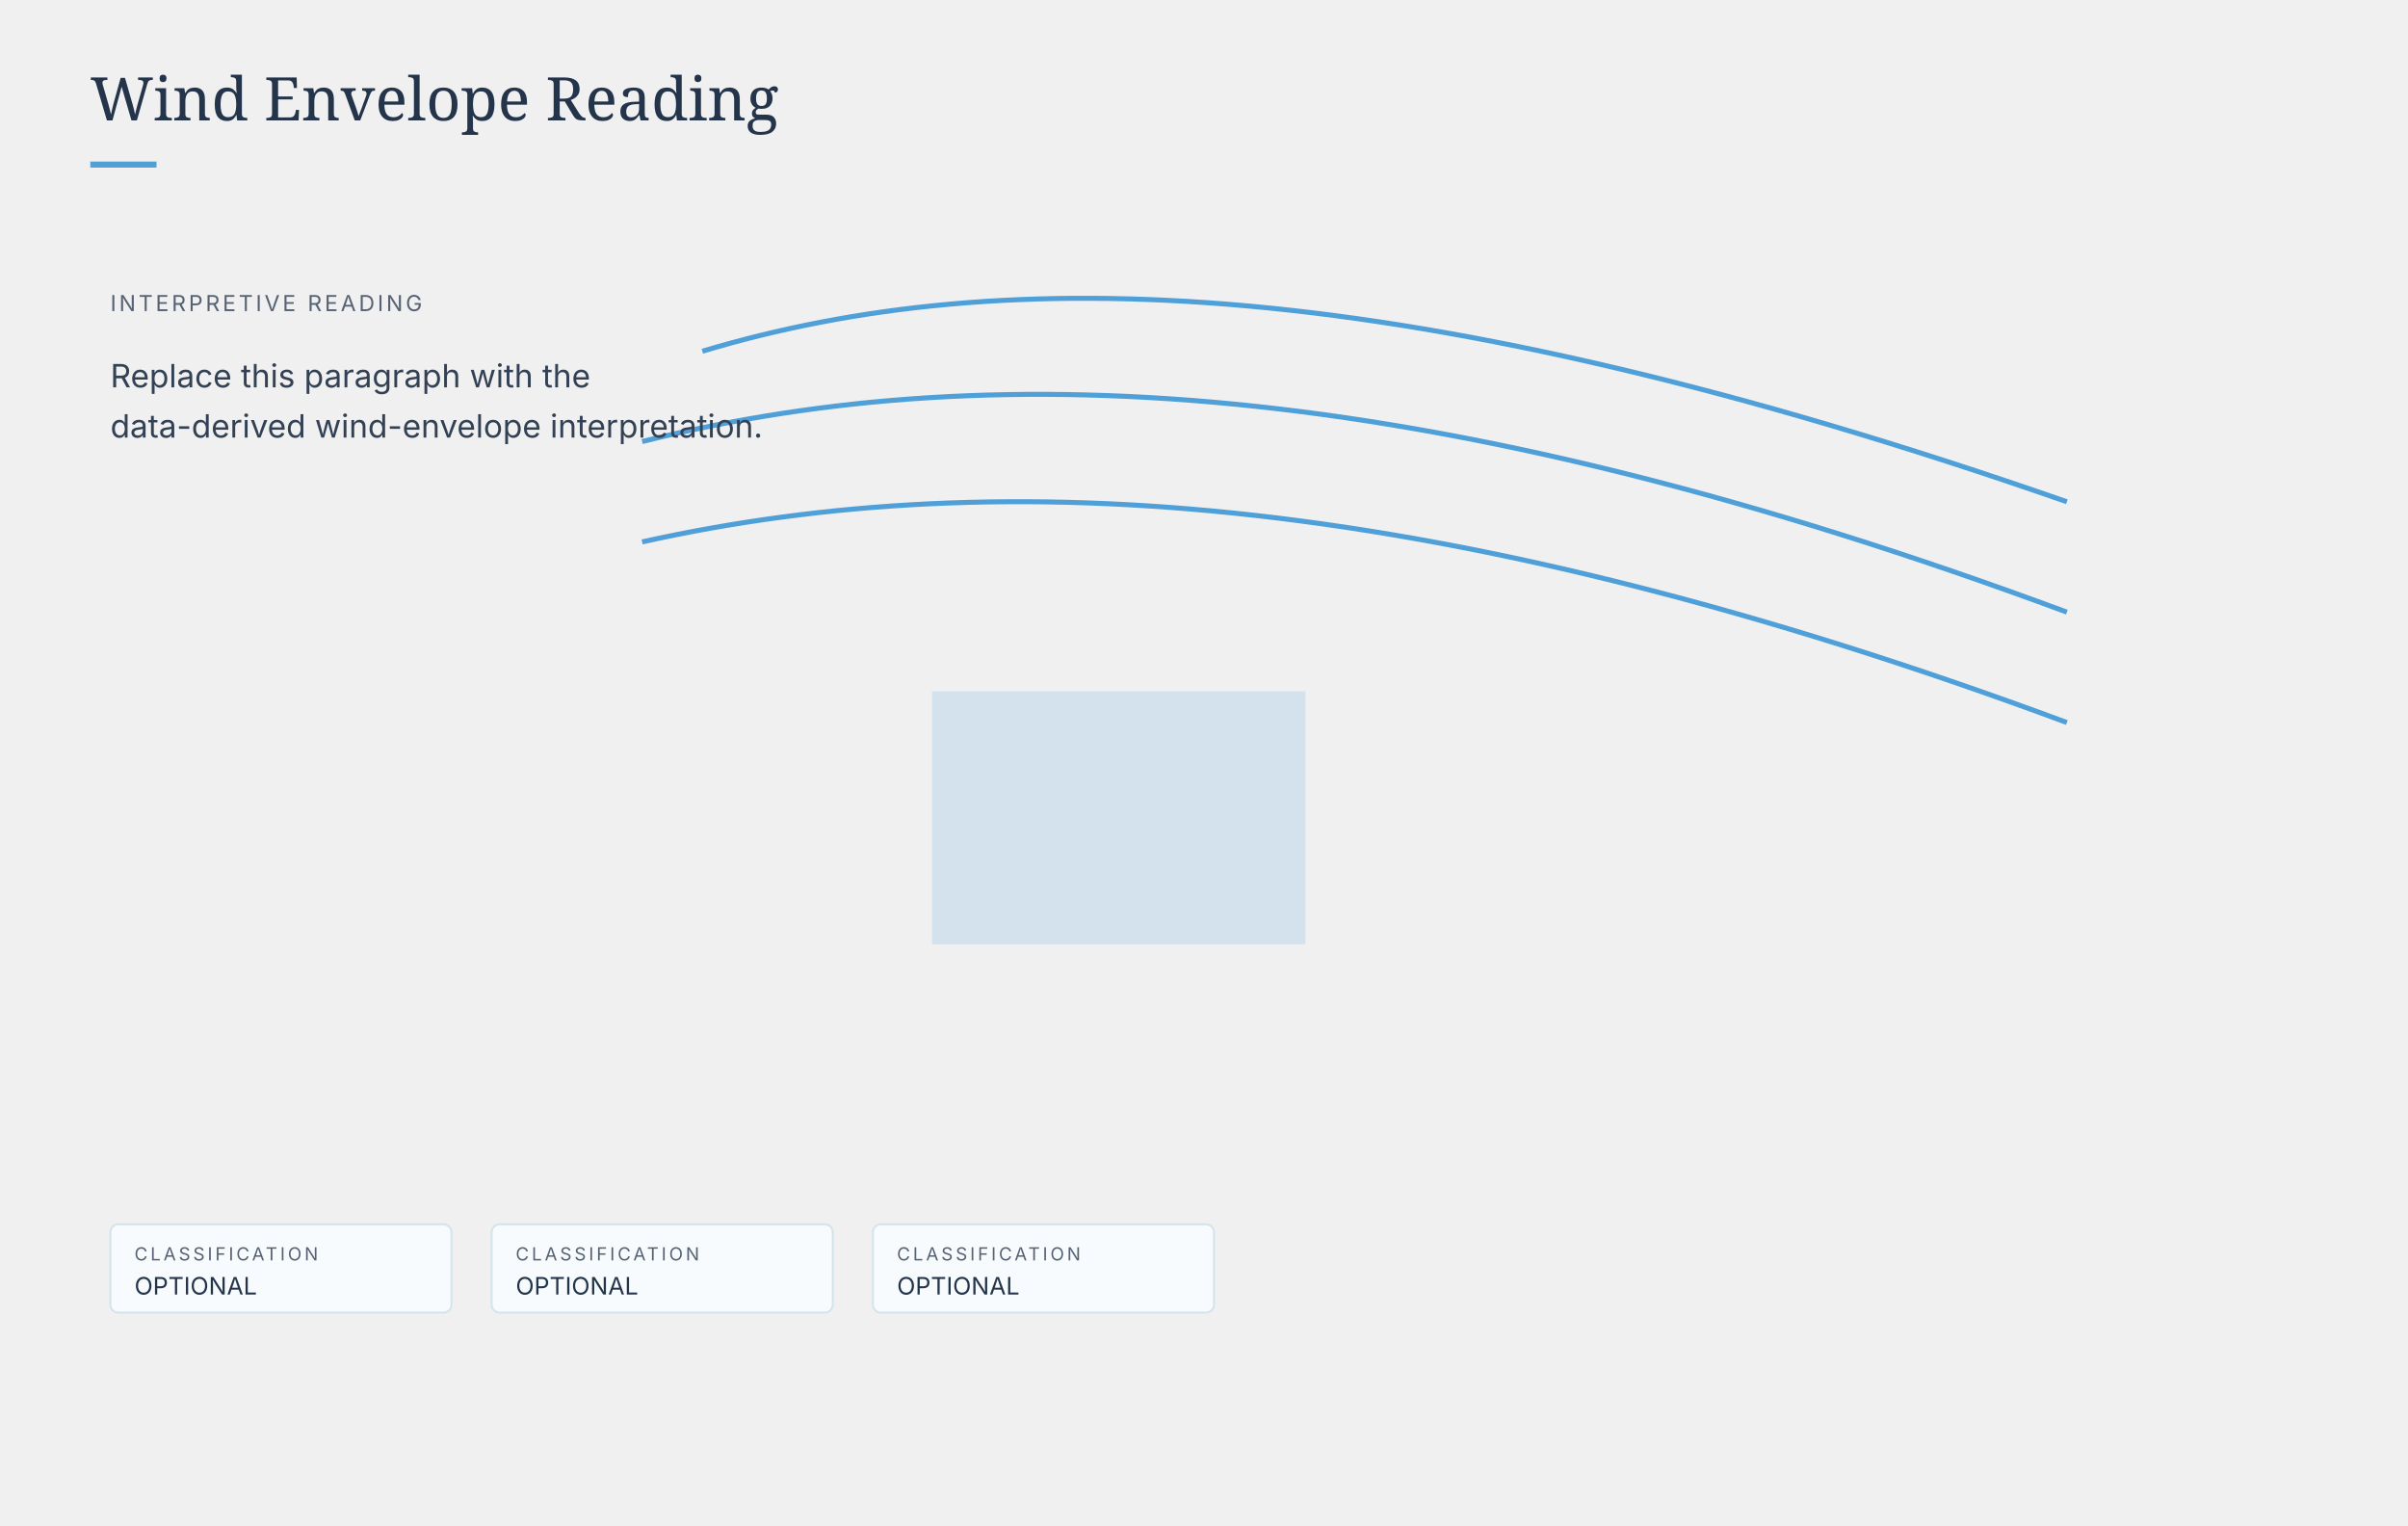
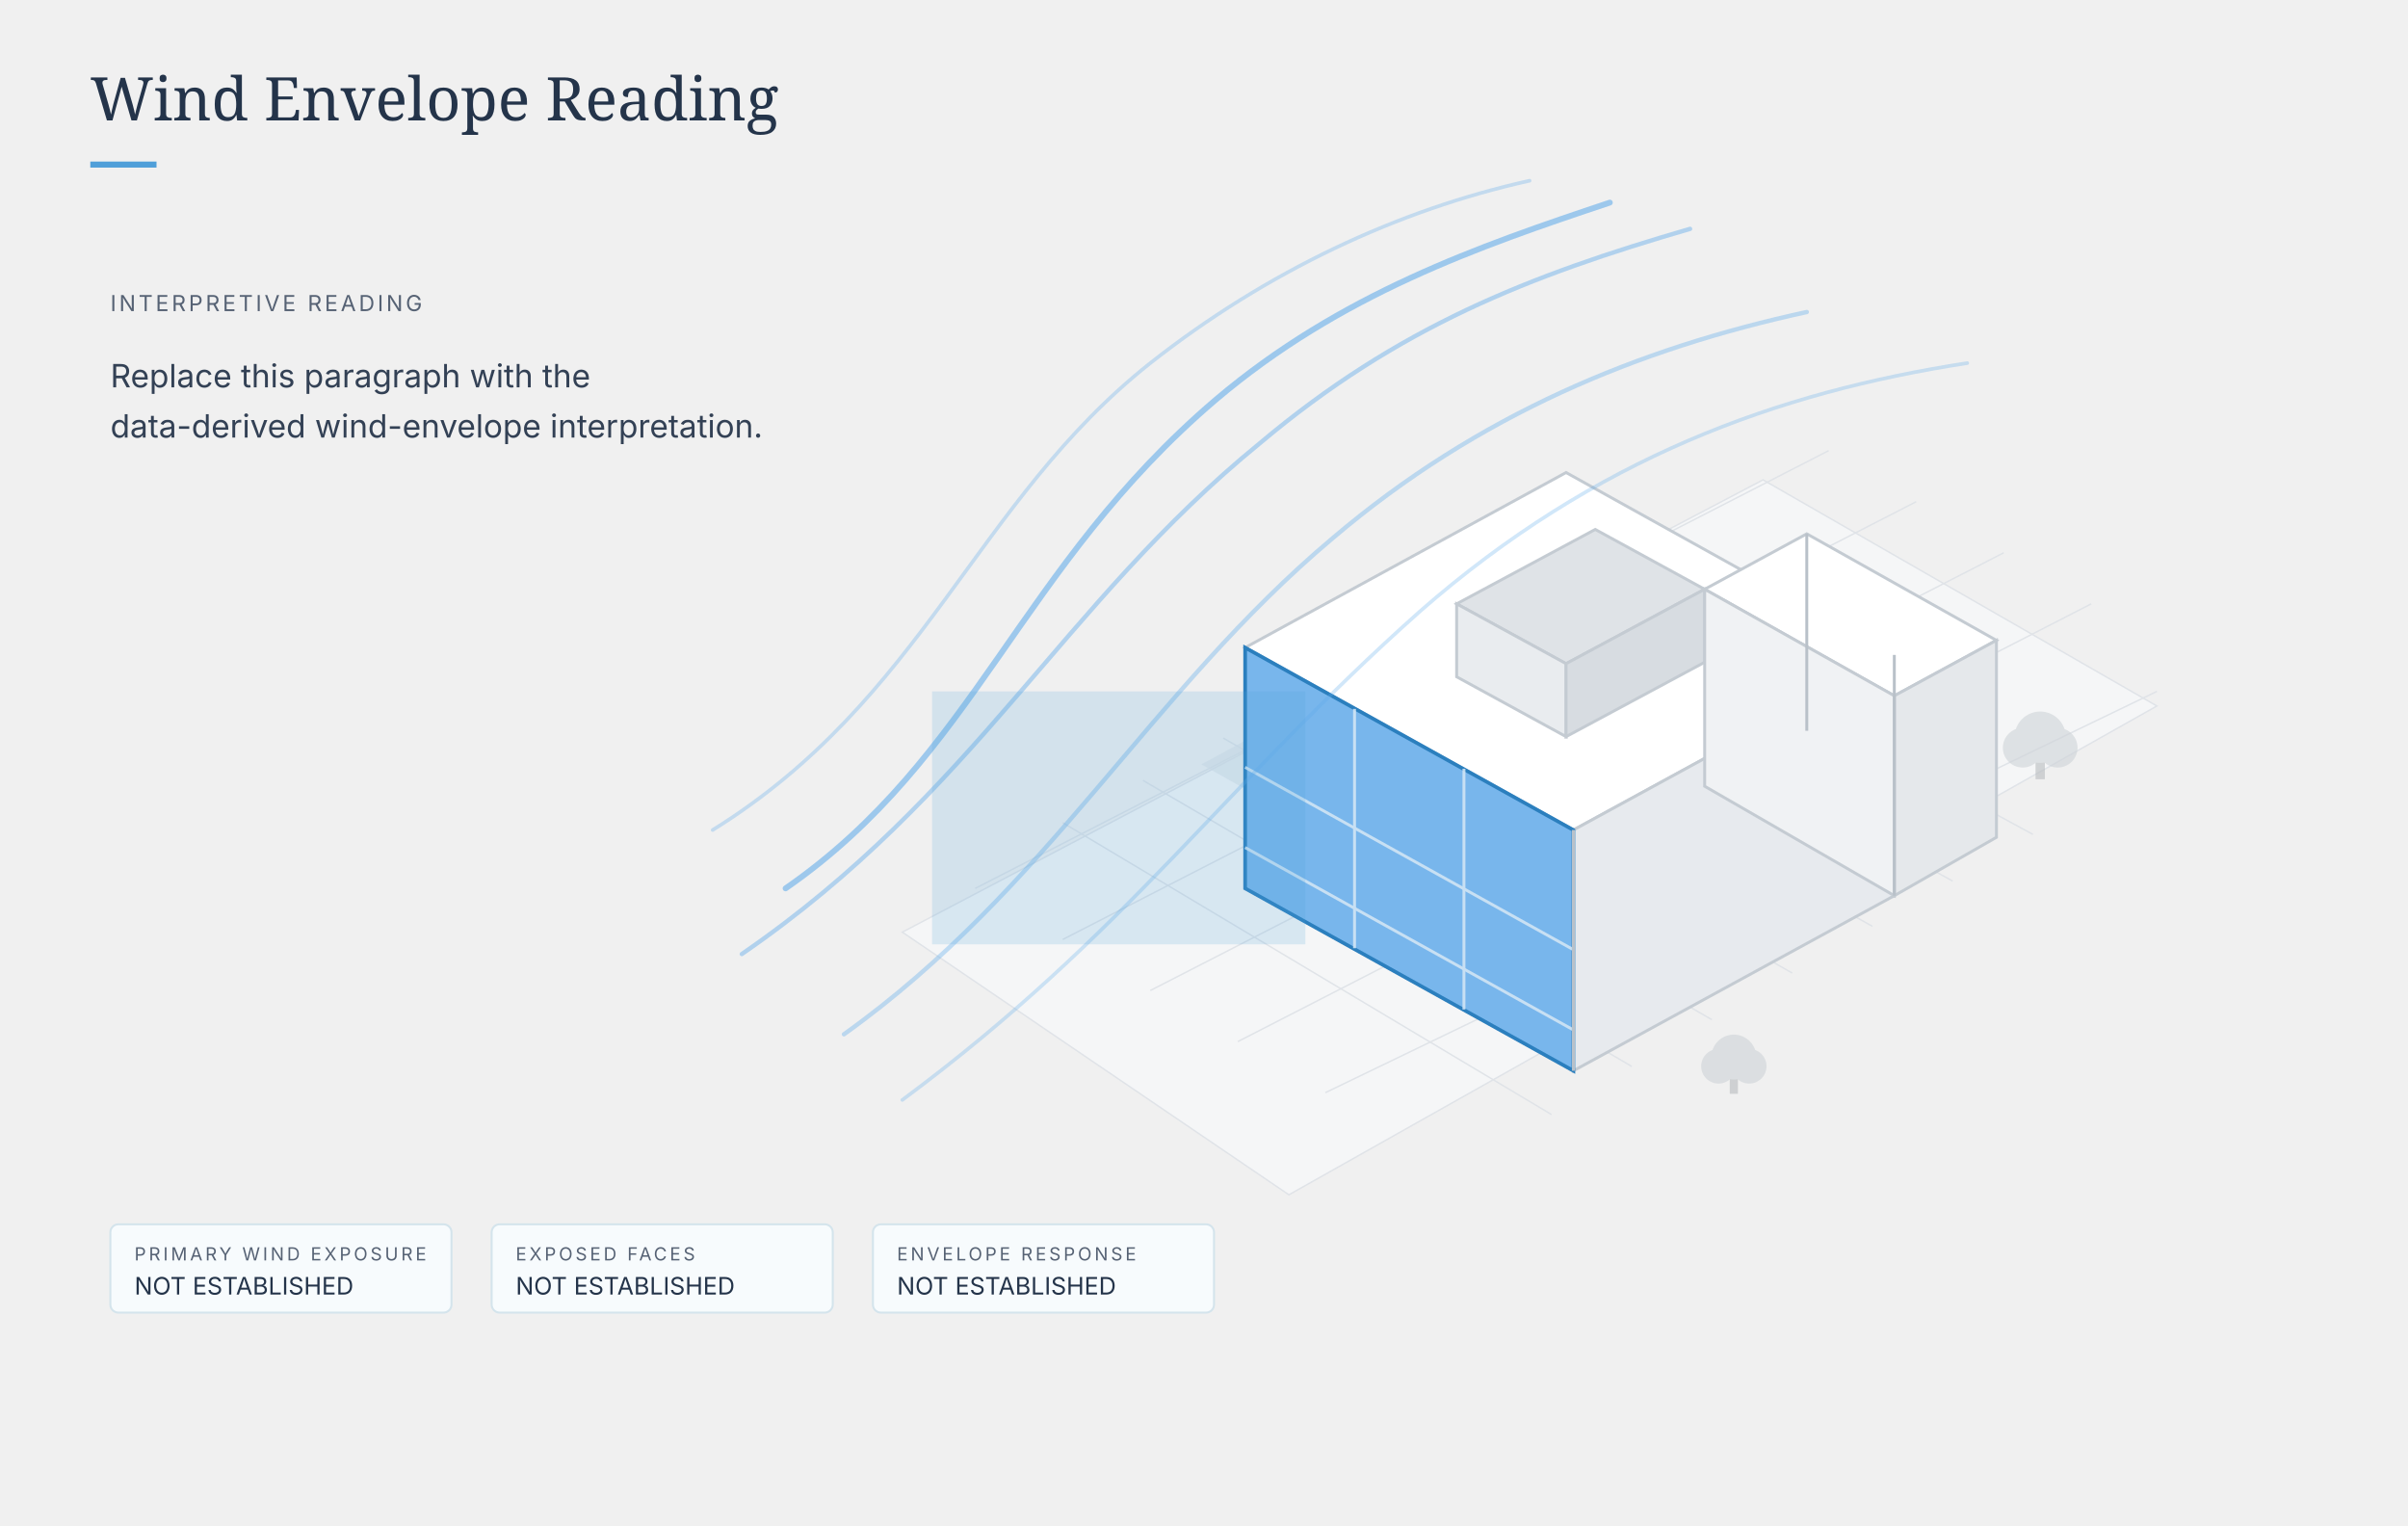
<svg xmlns="http://www.w3.org/2000/svg" viewBox="0 0 1200 760" role="img" aria-labelledby="title desc">
  <style>
  .heading { font-family:Fraunces, Georgia, serif; fill:#24344a; }
  .body { font-family:Inter, Arial, sans-serif; fill:#334155; }
  .label { font-family:Inter, Arial, sans-serif; fill:#566274; letter-spacing:1.4px; }
  .data { font-family:Inter, Arial, sans-serif; fill:#24344a; }
  .solar { stroke:#e58b1a; fill:none; }
  .solar-fill { fill:#e58b1a; }
  .wind { stroke:#4f9fd9; fill:none; }
  .wind-secondary { stroke:#62b8ae; fill:none; }
  .ref { stroke:#9ba4ad; fill:none; stroke-dasharray:6 6; }
  .fine { stroke:#c5c9ce; fill:none; }
  .mass-front { fill:#f5f3ee; stroke:#8d9399; }
  .mass-side { fill:#dddcd7; stroke:#8d9399; }
  .mass-top { fill:#fbfaf7; stroke:#8d9399; }
  .shadow { fill:#aeb2b4; opacity:.28; }
  .north { stroke:#28343f; fill:none; }
</style>
  <g id="component-wind-envelope-reading">
    <text x="45" y="60" class="heading" font-size="30">Wind Envelope Reading</text>
    <line x1="45" y1="82" x2="78" y2="82" stroke="#4f9fd9" stroke-width="3" />
    <g id="wind-envelope-illustration">
-       <path id="envelope-flow-1" class="wind" stroke-width="2.5" d="M350 175 C500 130 700 135 1030 250" />
-       <path id="envelope-flow-2" class="wind" stroke-width="2.5" d="M320 220 C500 175 720 190 1030 305" />
-       <path id="envelope-flow-3" class="wind" stroke-width="2.5" d="M320 270 C500 230 720 245 1030 360" />
-     {massing("building-mass", "twin", x=570, y=455)}
-     <path id="exposed-face-overlay" d="M465 345 L650 345 L650 470 L465 470 Z" fill="#4f9fd9" opacity=".18" stroke="#4f9fd9" />
+       <g id="building-mass" transform="translate(-22.9 -59.0) scale(0.727)">
+         <g id="site-grid" opacity=".72" stroke="#d9dee4" stroke-width="1">
+           <path d="M650 720 L1240 410 L1510 565 L915 900 Z" fill="#f6f8fa" />
+           <path d="M700 690 L1285 390" />
+           <path d="M760 725 L1345 425" />
+           <path d="M820 760 L1405 460" />
+           <path d="M880 795 L1465 495" />
+           <path d="M940 830 L1510 555" />
+           <path d="M760 645 L1095 845" />
+           <path d="M815 616 L1150 812" />
+           <path d="M870 587 L1205 780" />
+           <path d="M925 558 L1260 748" />
+           <path d="M980 529 L1315 716" />
+           <path d="M1035 500 L1370 685" />
+           <path d="M1090 471 L1425 653" />
+         </g>
+         <g id="context-trees" fill="#cfd4d8" opacity=".62">
+           <g transform="translate(1310 650)">
+             <rect x="-4" y="18" width="8" height="26" fill="#b9bdc0" />
+             <circle cy="8" r="22" />
+             <circle cx="-15" cy="17" r="17" />
+             <circle cx="15" cy="17" r="17" />
+           </g>
+           <g transform="translate(1430 580) scale(.8)">
+             <rect x="-4" y="18" width="8" height="26" fill="#b9bdc0" />
+             <circle cy="8" r="22" />
+             <circle cx="-15" cy="17" r="17" />
+             <circle cx="15" cy="17" r="17" />
+           </g>
+           <g transform="translate(1220 800) scale(.7)">
+             <rect x="-4" y="18" width="8" height="26" fill="#b9bdc0" />
+             <circle cy="8" r="22" />
+             <circle cx="-15" cy="17" r="17" />
+             <circle cx="15" cy="17" r="17" />
+           </g>
+         </g>
+         <path d="M855 605 L1095 475 L1370 625 L1130 760 Z" fill="#dfe3e7" opacity=".62" />
+         <g id="building-volume">
+           <path d="M885 525 L1105 405 L1330 530 L1110 650 Z" fill="#ffffff" stroke="#c4cbd2" stroke-width="2" />
+           <path d="M885 525 L885 690 L1110 815 L1110 650 Z" fill="#eef1f4" stroke="#c4cbd2" stroke-width="2" />
+           <path d="M1110 650 L1330 530 L1330 695 L1110 815 Z" fill="#e7eaee" stroke="#c4cbd2" stroke-width="2" />
+           <path d="M1030 495 L1125 444 L1200 485 L1105 536 Z" fill="#dfe3e7" stroke="#c4cbd2" stroke-width="2" />
+           <path d="M1030 495 L1030 545 L1105 586 L1105 536 Z" fill="#e9ecef" stroke="#c4cbd2" stroke-width="2" />
+           <path d="M1105 536 L1200 485 L1200 535 L1105 586 Z" fill="#d7dce1" stroke="#c4cbd2" stroke-width="2" />
+           <path d="M1200 485 L1270 447 L1400 520 L1330 558 Z" fill="#ffffff" stroke="#c4cbd2" stroke-width="2" />
+           <path d="M1330 558 L1400 520 L1400 655 L1330 695 Z" fill="#e5e8eb" stroke="#c4cbd2" stroke-width="2" />
+           <path d="M1200 485 L1200 620 L1330 695 L1330 558 Z" fill="#f0f2f4" stroke="#c4cbd2" stroke-width="2" />
+           <path d="M885 525 L1110 650 L1110 815 L885 690 Z" fill="#5aa8ea" fill-opacity=".8" stroke="#2b7fbe" stroke-width="2.5" />
+           <g stroke="#d6e7f5" stroke-width="2" opacity=".85">
+             <path d="M960 567 L960 731" />
+             <path d="M1035 608 L1035 773" />
+             <path d="M885 607 L1110 732" />
+             <path d="M885 662 L1110 787" />
+           </g>
+           <g fill="none" stroke="#b9c1c9" stroke-width="2">
+             <path d="M1110 650 L1110 815" />
+             <path d="M1330 530 L1330 695" />
+             <path d="M1270 447 L1270 582" />
+           </g>
+         </g>
+         <g id="wind-flow" fill="none" stroke="#5aa8ea" stroke-linecap="round">
+           <path d="M570 690 C700 600 730 470 865 355 C950 283 1045 250 1135 220" stroke-width="4" opacity=".55" />
+           <path d="M540 735 C700 625 760 495 895 385 C990 305 1080 270 1190 238" stroke-width="3" opacity=".42" />
+           <path d="M610 790 C750 690 820 555 945 450 C1045 365 1155 320 1270 295" stroke-width="3" opacity=".35" />
+           <path d="M650 835 C805 720 870 620 1005 500 C1125 395 1250 350 1380 330" stroke-width="2.5" opacity=".28" />
+           <path d="M520 650 C665 560 700 425 820 330 C900 267 990 225 1080 205" stroke-width="2.5" opacity=".30" />
+         </g>
+       </g>
+       <path id="exposed-face-overlay" d="M465 345 L650 345 L650 470 L465 470 Z" fill="#4f9fd9" opacity=".18" stroke="#4f9fd9" />
    </g>
    <g id="wind-envelope-text" transform="translate(55 155)">
      <text class="label" font-size="11">INTERPRETIVE READING</text>
      <text id="wind-envelope-paragraph" class="body" x="0" y="38" font-size="16">
        <tspan x="0" dy="0">Replace this paragraph with the</tspan>
        <tspan x="0" dy="25">data-derived wind-envelope interpretation.</tspan>
      </text>
    </g>
    <g id="wind-envelope-chips" transform="translate(55 610)">
      <g id="wind-chip-1">
        <rect width="170" height="44" rx="4" fill="#f7fbfd" stroke="#d4e4ec" />
-         <text id="wind-chip-1-label" class="label" x="12" y="18" font-size="9">CLASSIFICATION</text>
-         <text id="wind-chip-1-value" class="data" x="12" y="35" font-size="12">OPTIONAL</text>
+         <text id="wind-chip-1-label" class="label" x="12" y="18" font-size="9">PRIMARY WIND EXPOSURE</text>
+         <text id="wind-chip-1-value" class="data" x="12" y="35" font-size="12">NOT ESTABLISHED</text>
      </g>
      <g id="wind-chip-2" transform="translate(190 0)">
        <rect width="170" height="44" rx="4" fill="#f7fbfd" stroke="#d4e4ec" />
-         <text id="wind-chip-2-label" class="label" x="12" y="18" font-size="9">CLASSIFICATION</text>
-         <text id="wind-chip-2-value" class="data" x="12" y="35" font-size="12">OPTIONAL</text>
+         <text id="wind-chip-2-label" class="label" x="12" y="18" font-size="9">EXPOSED FACES</text>
+         <text id="wind-chip-2-value" class="data" x="12" y="35" font-size="12">NOT ESTABLISHED</text>
      </g>
      <g id="wind-chip-3" transform="translate(380 0)">
        <rect width="170" height="44" rx="4" fill="#f7fbfd" stroke="#d4e4ec" />
-         <text id="wind-chip-3-label" class="label" x="12" y="18" font-size="9">CLASSIFICATION</text>
-         <text id="wind-chip-3-value" class="data" x="12" y="35" font-size="12">OPTIONAL</text>
+         <text id="wind-chip-3-label" class="label" x="12" y="18" font-size="9">ENVELOPE RESPONSE</text>
+         <text id="wind-chip-3-value" class="data" x="12" y="35" font-size="12">NOT ESTABLISHED</text>
      </g>
    </g>
  </g>
</svg>
